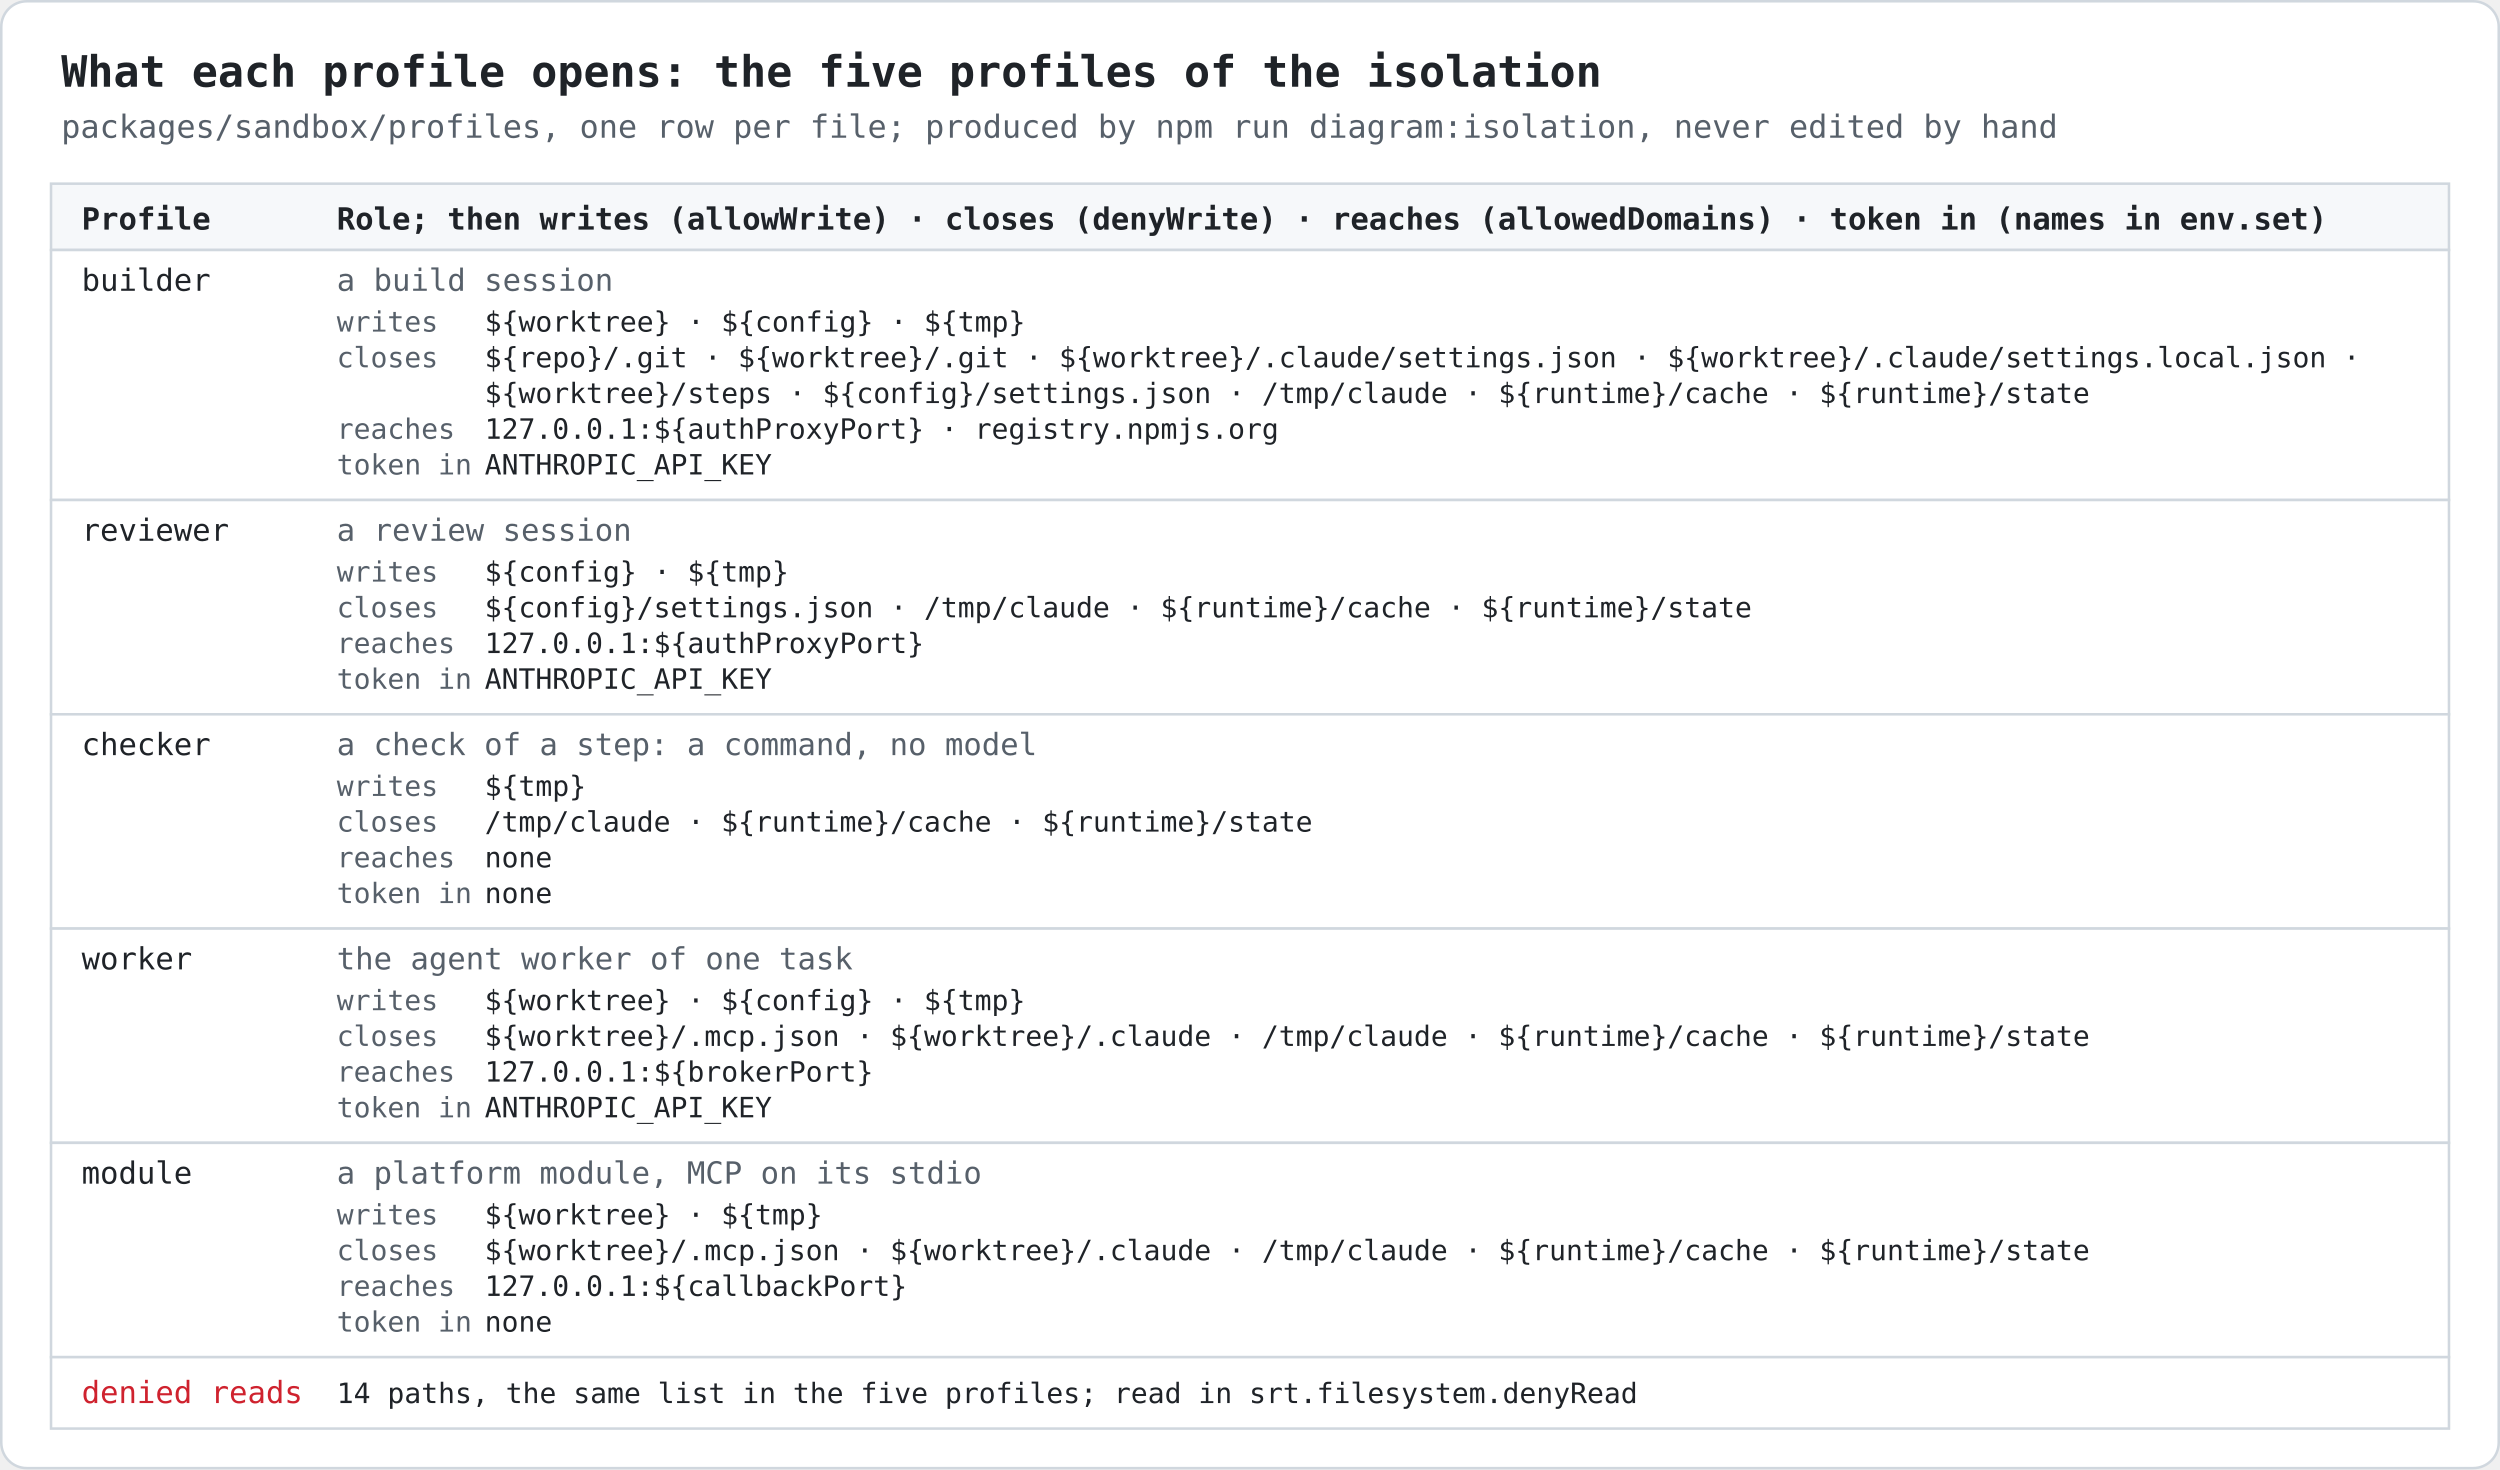
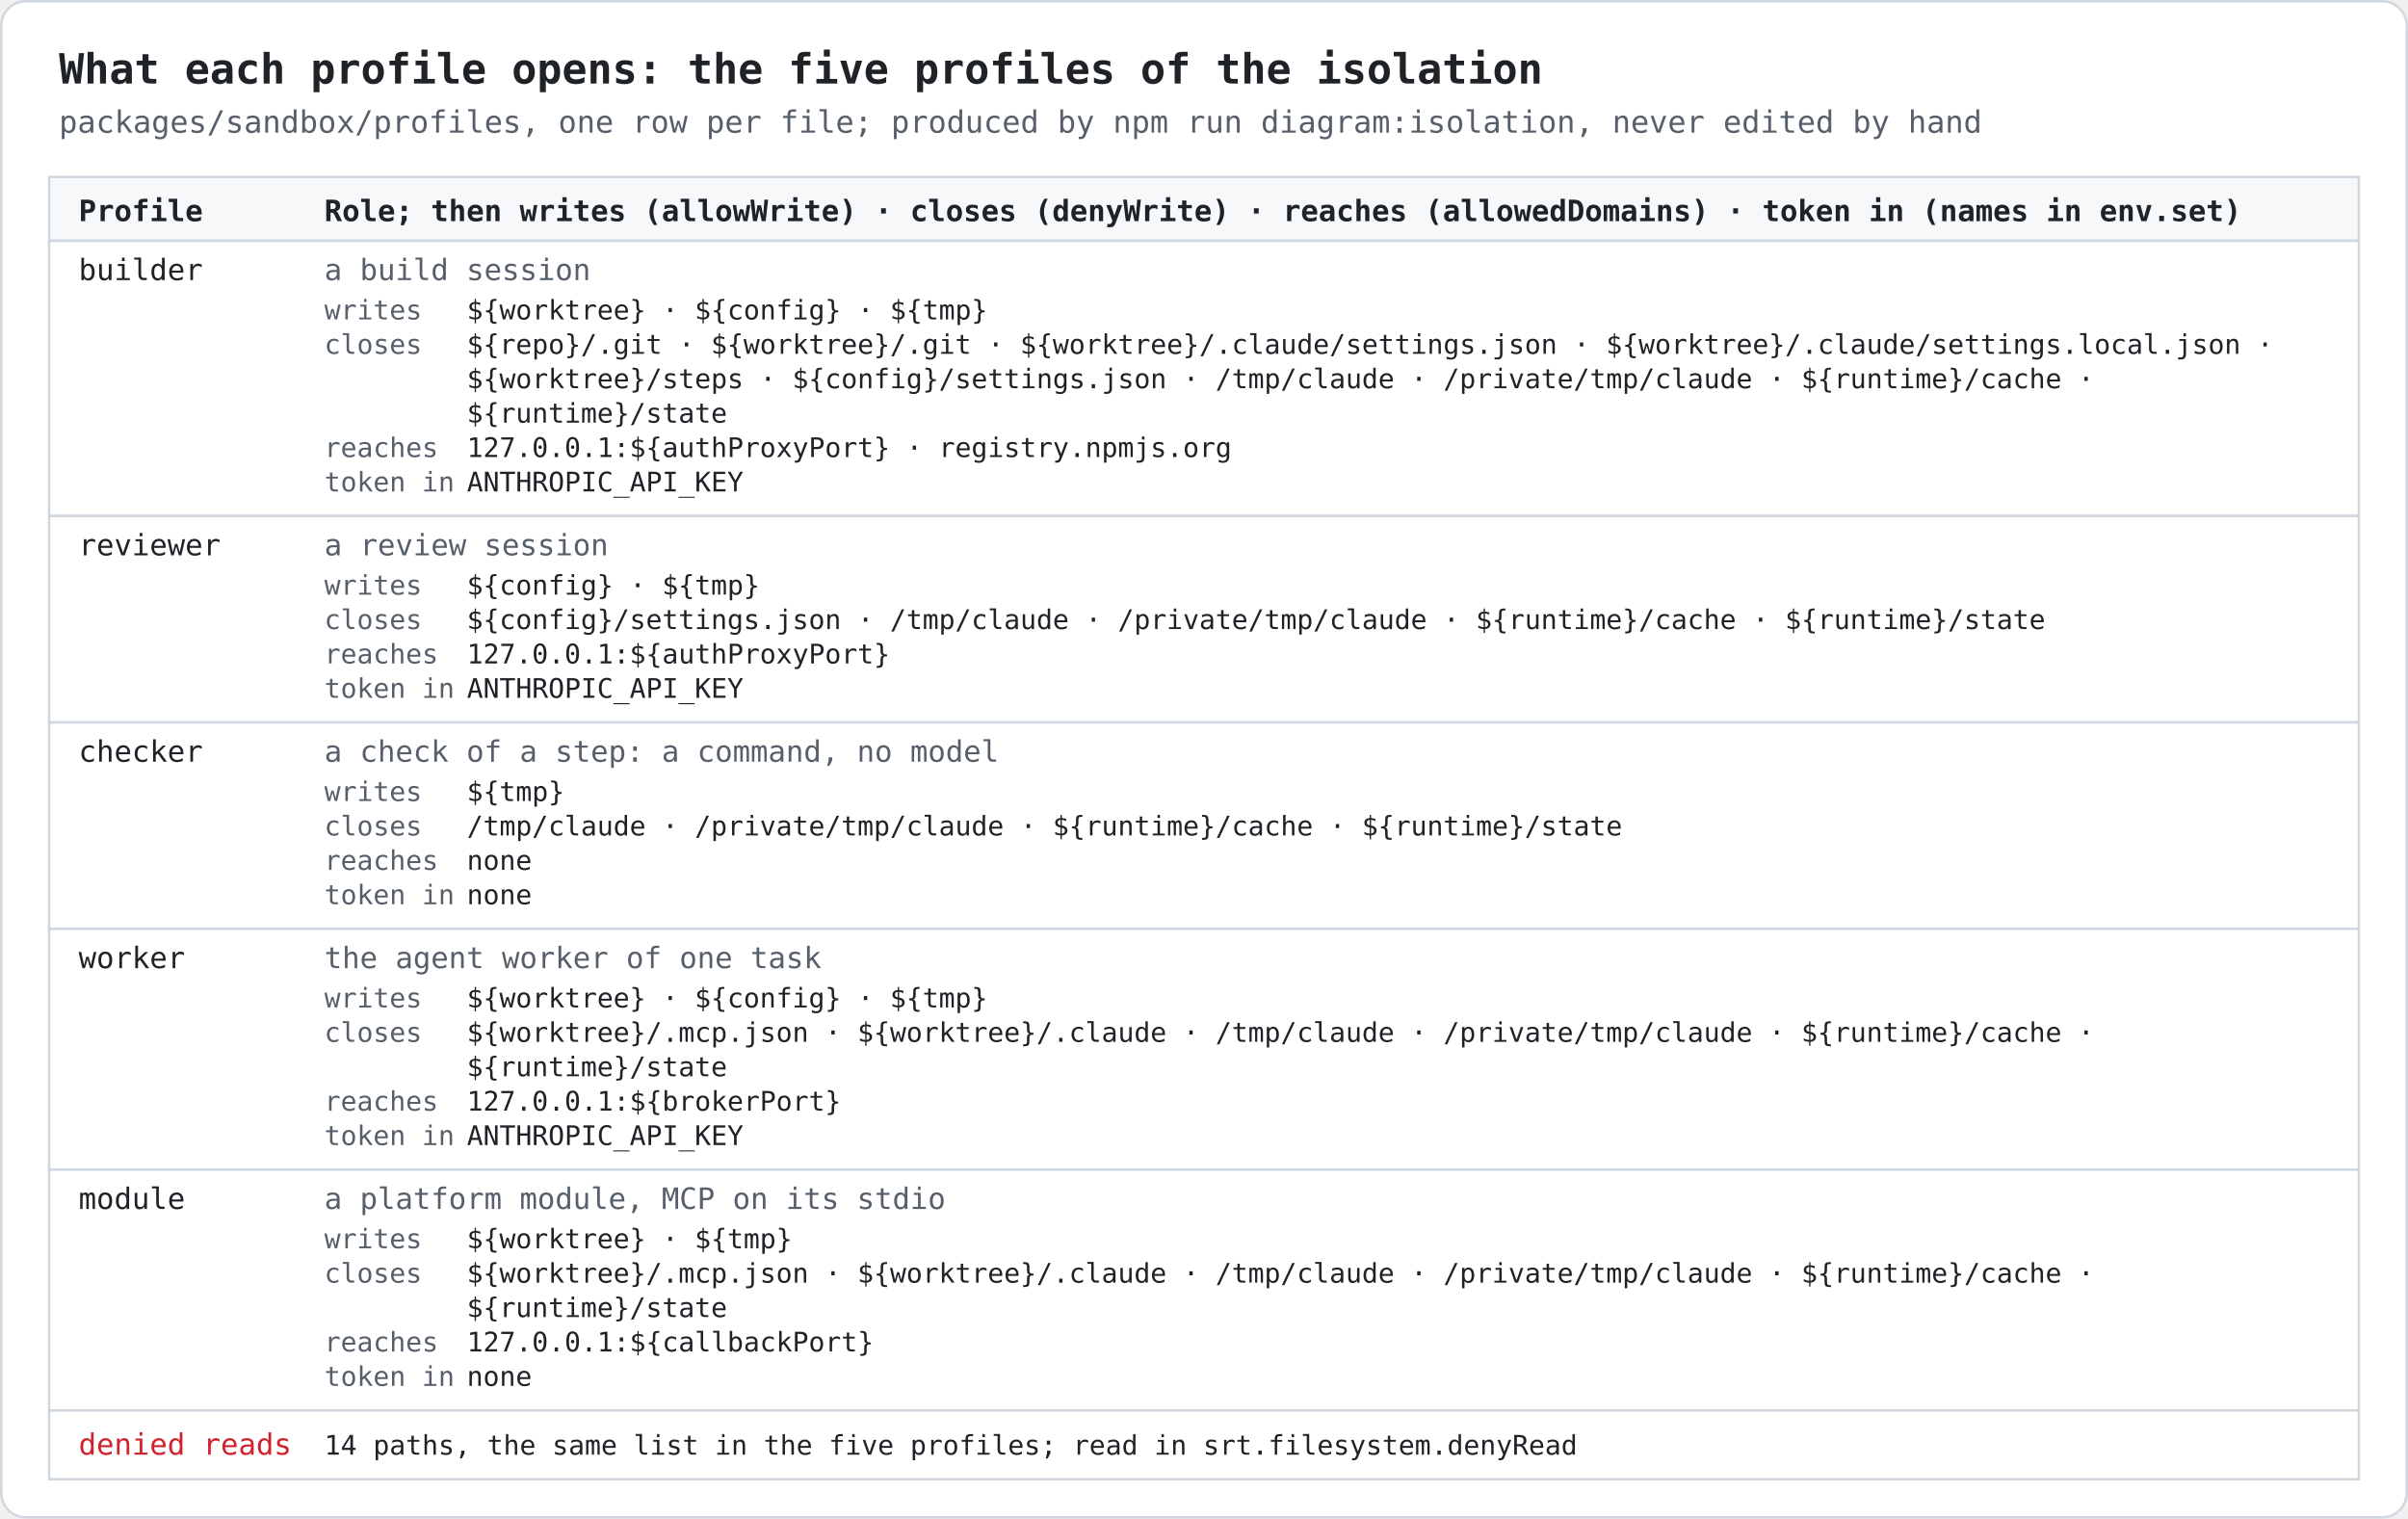
- <svg xmlns="http://www.w3.org/2000/svg" viewBox="0 0 980 576" width="980" height="576" role="img" aria-labelledby="t d" font-family="ui-monospace, 'SF Mono', Menlo, Consolas, 'DejaVu Sans Mono', monospace">
-   <rect x="0.5" y="0.5" width="979" height="575" rx="10" fill="#ffffff" stroke="#d0d7de" />
+ <svg xmlns="http://www.w3.org/2000/svg" viewBox="0 0 980 618" width="980" height="618" role="img" aria-labelledby="t d" font-family="ui-monospace, 'SF Mono', Menlo, Consolas, 'DejaVu Sans Mono', monospace">
+   <rect x="0.5" y="0.5" width="979" height="617" rx="10" fill="#ffffff" stroke="#d0d7de" />
  <text x="24" y="34" font-size="17" font-weight="600" fill="#1f2328">What each profile opens: the five profiles of the isolation</text>
  <text x="24" y="54" font-size="12.5" fill="#57606a">packages/sandbox/profiles, one row per file; produced by npm run diagram:isolation, never edited by hand</text>
  <g>
    <rect x="20" y="72" width="940" height="26" fill="#f6f8fa" stroke="#d0d7de" />
    <text x="32" y="90" font-size="12" font-weight="600" fill="#1f2328">Profile</text>
    <text x="132" y="90" font-size="12" font-weight="600" fill="#1f2328">Role; then writes (allowWrite) · closes (denyWrite) · reaches (allowedDomains) · token in (names in env.set)</text>
-     <rect x="20" y="98" width="940" height="98" fill="#ffffff" stroke="#d0d7de" />
+     <rect x="20" y="98" width="940" height="112" fill="#ffffff" stroke="#d0d7de" />
    <g id="profile-builder">
      <text x="32" y="114" font-size="12" fill="#1f2328">builder</text>
      <text x="132" y="114" font-size="12" fill="#57606a">a build session</text>
      <text x="132" y="130" font-size="11" fill="#57606a">writes</text>
      <text font-size="11" fill="#1f2328">
        <tspan x="190" y="130">${worktree} · ${config} · ${tmp}</tspan>
      </text>
      <text x="132" y="144" font-size="11" fill="#57606a">closes</text>
      <text font-size="11" fill="#1f2328">
        <tspan x="190" y="144">${repo}/.git · ${worktree}/.git · ${worktree}/.claude/settings.json · ${worktree}/.claude/settings.local.json ·</tspan>
-         <tspan x="190" y="158">${worktree}/steps · ${config}/settings.json · /tmp/claude · ${runtime}/cache · ${runtime}/state</tspan>
+         <tspan x="190" y="158">${worktree}/steps · ${config}/settings.json · /tmp/claude · /private/tmp/claude · ${runtime}/cache ·</tspan>
+         <tspan x="190" y="172">${runtime}/state</tspan>
      </text>
-       <text x="132" y="172" font-size="11" fill="#57606a">reaches</text>
+       <text x="132" y="186" font-size="11" fill="#57606a">reaches</text>
      <text font-size="11" fill="#1f2328">
-         <tspan x="190" y="172">127.0.0.1:${authProxyPort} · registry.npmjs.org</tspan>
+         <tspan x="190" y="186">127.0.0.1:${authProxyPort} · registry.npmjs.org</tspan>
      </text>
-       <text x="132" y="186" font-size="11" fill="#57606a">token in</text>
+       <text x="132" y="200" font-size="11" fill="#57606a">token in</text>
      <text font-size="11" fill="#1f2328">
-         <tspan x="190" y="186">ANTHROPIC_API_KEY</tspan>
+         <tspan x="190" y="200">ANTHROPIC_API_KEY</tspan>
      </text>
    </g>
-     <rect x="20" y="196" width="940" height="84" fill="#ffffff" stroke="#d0d7de" />
+     <rect x="20" y="210" width="940" height="84" fill="#ffffff" stroke="#d0d7de" />
    <g id="profile-reviewer">
-       <text x="32" y="212" font-size="12" fill="#1f2328">reviewer</text>
-       <text x="132" y="212" font-size="12" fill="#57606a">a review session</text>
-       <text x="132" y="228" font-size="11" fill="#57606a">writes</text>
+       <text x="32" y="226" font-size="12" fill="#1f2328">reviewer</text>
+       <text x="132" y="226" font-size="12" fill="#57606a">a review session</text>
+       <text x="132" y="242" font-size="11" fill="#57606a">writes</text>
      <text font-size="11" fill="#1f2328">
-         <tspan x="190" y="228">${config} · ${tmp}</tspan>
+         <tspan x="190" y="242">${config} · ${tmp}</tspan>
      </text>
-       <text x="132" y="242" font-size="11" fill="#57606a">closes</text>
+       <text x="132" y="256" font-size="11" fill="#57606a">closes</text>
      <text font-size="11" fill="#1f2328">
-         <tspan x="190" y="242">${config}/settings.json · /tmp/claude · ${runtime}/cache · ${runtime}/state</tspan>
+         <tspan x="190" y="256">${config}/settings.json · /tmp/claude · /private/tmp/claude · ${runtime}/cache · ${runtime}/state</tspan>
      </text>
-       <text x="132" y="256" font-size="11" fill="#57606a">reaches</text>
+       <text x="132" y="270" font-size="11" fill="#57606a">reaches</text>
      <text font-size="11" fill="#1f2328">
-         <tspan x="190" y="256">127.0.0.1:${authProxyPort}</tspan>
+         <tspan x="190" y="270">127.0.0.1:${authProxyPort}</tspan>
      </text>
-       <text x="132" y="270" font-size="11" fill="#57606a">token in</text>
+       <text x="132" y="284" font-size="11" fill="#57606a">token in</text>
      <text font-size="11" fill="#1f2328">
-         <tspan x="190" y="270">ANTHROPIC_API_KEY</tspan>
+         <tspan x="190" y="284">ANTHROPIC_API_KEY</tspan>
      </text>
    </g>
-     <rect x="20" y="280" width="940" height="84" fill="#ffffff" stroke="#d0d7de" />
+     <rect x="20" y="294" width="940" height="84" fill="#ffffff" stroke="#d0d7de" />
    <g id="profile-checker">
-       <text x="32" y="296" font-size="12" fill="#1f2328">checker</text>
-       <text x="132" y="296" font-size="12" fill="#57606a">a check of a step: a command, no model</text>
-       <text x="132" y="312" font-size="11" fill="#57606a">writes</text>
+       <text x="32" y="310" font-size="12" fill="#1f2328">checker</text>
+       <text x="132" y="310" font-size="12" fill="#57606a">a check of a step: a command, no model</text>
+       <text x="132" y="326" font-size="11" fill="#57606a">writes</text>
      <text font-size="11" fill="#1f2328">
-         <tspan x="190" y="312">${tmp}</tspan>
+         <tspan x="190" y="326">${tmp}</tspan>
      </text>
-       <text x="132" y="326" font-size="11" fill="#57606a">closes</text>
+       <text x="132" y="340" font-size="11" fill="#57606a">closes</text>
      <text font-size="11" fill="#1f2328">
-         <tspan x="190" y="326">/tmp/claude · ${runtime}/cache · ${runtime}/state</tspan>
+         <tspan x="190" y="340">/tmp/claude · /private/tmp/claude · ${runtime}/cache · ${runtime}/state</tspan>
      </text>
-       <text x="132" y="340" font-size="11" fill="#57606a">reaches</text>
-       <text font-size="11" fill="#1f2328">
-         <tspan x="190" y="340">none</tspan>
-       </text>
-       <text x="132" y="354" font-size="11" fill="#57606a">token in</text>
+       <text x="132" y="354" font-size="11" fill="#57606a">reaches</text>
      <text font-size="11" fill="#1f2328">
        <tspan x="190" y="354">none</tspan>
      </text>
-     </g>
-     <rect x="20" y="364" width="940" height="84" fill="#ffffff" stroke="#d0d7de" />
-     <g id="profile-worker">
-       <text x="32" y="380" font-size="12" fill="#1f2328">worker</text>
-       <text x="132" y="380" font-size="12" fill="#57606a">the agent worker of one task</text>
-       <text x="132" y="396" font-size="11" fill="#57606a">writes</text>
+       <text x="132" y="368" font-size="11" fill="#57606a">token in</text>
      <text font-size="11" fill="#1f2328">
-         <tspan x="190" y="396">${worktree} · ${config} · ${tmp}</tspan>
-       </text>
-       <text x="132" y="410" font-size="11" fill="#57606a">closes</text>
-       <text font-size="11" fill="#1f2328">
-         <tspan x="190" y="410">${worktree}/.mcp.json · ${worktree}/.claude · /tmp/claude · ${runtime}/cache · ${runtime}/state</tspan>
-       </text>
-       <text x="132" y="424" font-size="11" fill="#57606a">reaches</text>
-       <text font-size="11" fill="#1f2328">
-         <tspan x="190" y="424">127.0.0.1:${brokerPort}</tspan>
-       </text>
-       <text x="132" y="438" font-size="11" fill="#57606a">token in</text>
-       <text font-size="11" fill="#1f2328">
-         <tspan x="190" y="438">ANTHROPIC_API_KEY</tspan>
+         <tspan x="190" y="368">none</tspan>
      </text>
    </g>
-     <rect x="20" y="448" width="940" height="84" fill="#ffffff" stroke="#d0d7de" />
-     <g id="profile-module">
-       <text x="32" y="464" font-size="12" fill="#1f2328">module</text>
-       <text x="132" y="464" font-size="12" fill="#57606a">a platform module, MCP on its stdio</text>
-       <text x="132" y="480" font-size="11" fill="#57606a">writes</text>
+     <rect x="20" y="378" width="940" height="98" fill="#ffffff" stroke="#d0d7de" />
+     <g id="profile-worker">
+       <text x="32" y="394" font-size="12" fill="#1f2328">worker</text>
+       <text x="132" y="394" font-size="12" fill="#57606a">the agent worker of one task</text>
+       <text x="132" y="410" font-size="11" fill="#57606a">writes</text>
      <text font-size="11" fill="#1f2328">
-         <tspan x="190" y="480">${worktree} · ${tmp}</tspan>
+         <tspan x="190" y="410">${worktree} · ${config} · ${tmp}</tspan>
      </text>
-       <text x="132" y="494" font-size="11" fill="#57606a">closes</text>
+       <text x="132" y="424" font-size="11" fill="#57606a">closes</text>
      <text font-size="11" fill="#1f2328">
-         <tspan x="190" y="494">${worktree}/.mcp.json · ${worktree}/.claude · /tmp/claude · ${runtime}/cache · ${runtime}/state</tspan>
+         <tspan x="190" y="424">${worktree}/.mcp.json · ${worktree}/.claude · /tmp/claude · /private/tmp/claude · ${runtime}/cache ·</tspan>
+         <tspan x="190" y="438">${runtime}/state</tspan>
      </text>
-       <text x="132" y="508" font-size="11" fill="#57606a">reaches</text>
+       <text x="132" y="452" font-size="11" fill="#57606a">reaches</text>
      <text font-size="11" fill="#1f2328">
-         <tspan x="190" y="508">127.0.0.1:${callbackPort}</tspan>
+         <tspan x="190" y="452">127.0.0.1:${brokerPort}</tspan>
      </text>
-       <text x="132" y="522" font-size="11" fill="#57606a">token in</text>
+       <text x="132" y="466" font-size="11" fill="#57606a">token in</text>
      <text font-size="11" fill="#1f2328">
-         <tspan x="190" y="522">none</tspan>
+         <tspan x="190" y="466">ANTHROPIC_API_KEY</tspan>
      </text>
    </g>
-     <rect x="20" y="532" width="940" height="28" fill="#ffffff" stroke="#d0d7de" />
+     <rect x="20" y="476" width="940" height="98" fill="#ffffff" stroke="#d0d7de" />
+     <g id="profile-module">
+       <text x="32" y="492" font-size="12" fill="#1f2328">module</text>
+       <text x="132" y="492" font-size="12" fill="#57606a">a platform module, MCP on its stdio</text>
+       <text x="132" y="508" font-size="11" fill="#57606a">writes</text>
+       <text font-size="11" fill="#1f2328">
+         <tspan x="190" y="508">${worktree} · ${tmp}</tspan>
+       </text>
+       <text x="132" y="522" font-size="11" fill="#57606a">closes</text>
+       <text font-size="11" fill="#1f2328">
+         <tspan x="190" y="522">${worktree}/.mcp.json · ${worktree}/.claude · /tmp/claude · /private/tmp/claude · ${runtime}/cache ·</tspan>
+         <tspan x="190" y="536">${runtime}/state</tspan>
+       </text>
+       <text x="132" y="550" font-size="11" fill="#57606a">reaches</text>
+       <text font-size="11" fill="#1f2328">
+         <tspan x="190" y="550">127.0.0.1:${callbackPort}</tspan>
+       </text>
+       <text x="132" y="564" font-size="11" fill="#57606a">token in</text>
+       <text font-size="11" fill="#1f2328">
+         <tspan x="190" y="564">none</tspan>
+       </text>
+     </g>
+     <rect x="20" y="574" width="940" height="28" fill="#ffffff" stroke="#d0d7de" />
    <g id="denied-read">
-       <text x="32" y="550" font-size="12" fill="#cf222e">denied reads</text>
-       <text x="132" y="550" font-size="11" fill="#1f2328">14 paths, the same list in the five profiles; read in srt.filesystem.denyRead</text>
+       <text x="32" y="592" font-size="12" fill="#cf222e">denied reads</text>
+       <text x="132" y="592" font-size="11" fill="#1f2328">14 paths, the same list in the five profiles; read in srt.filesystem.denyRead</text>
    </g>
  </g>
</svg>
